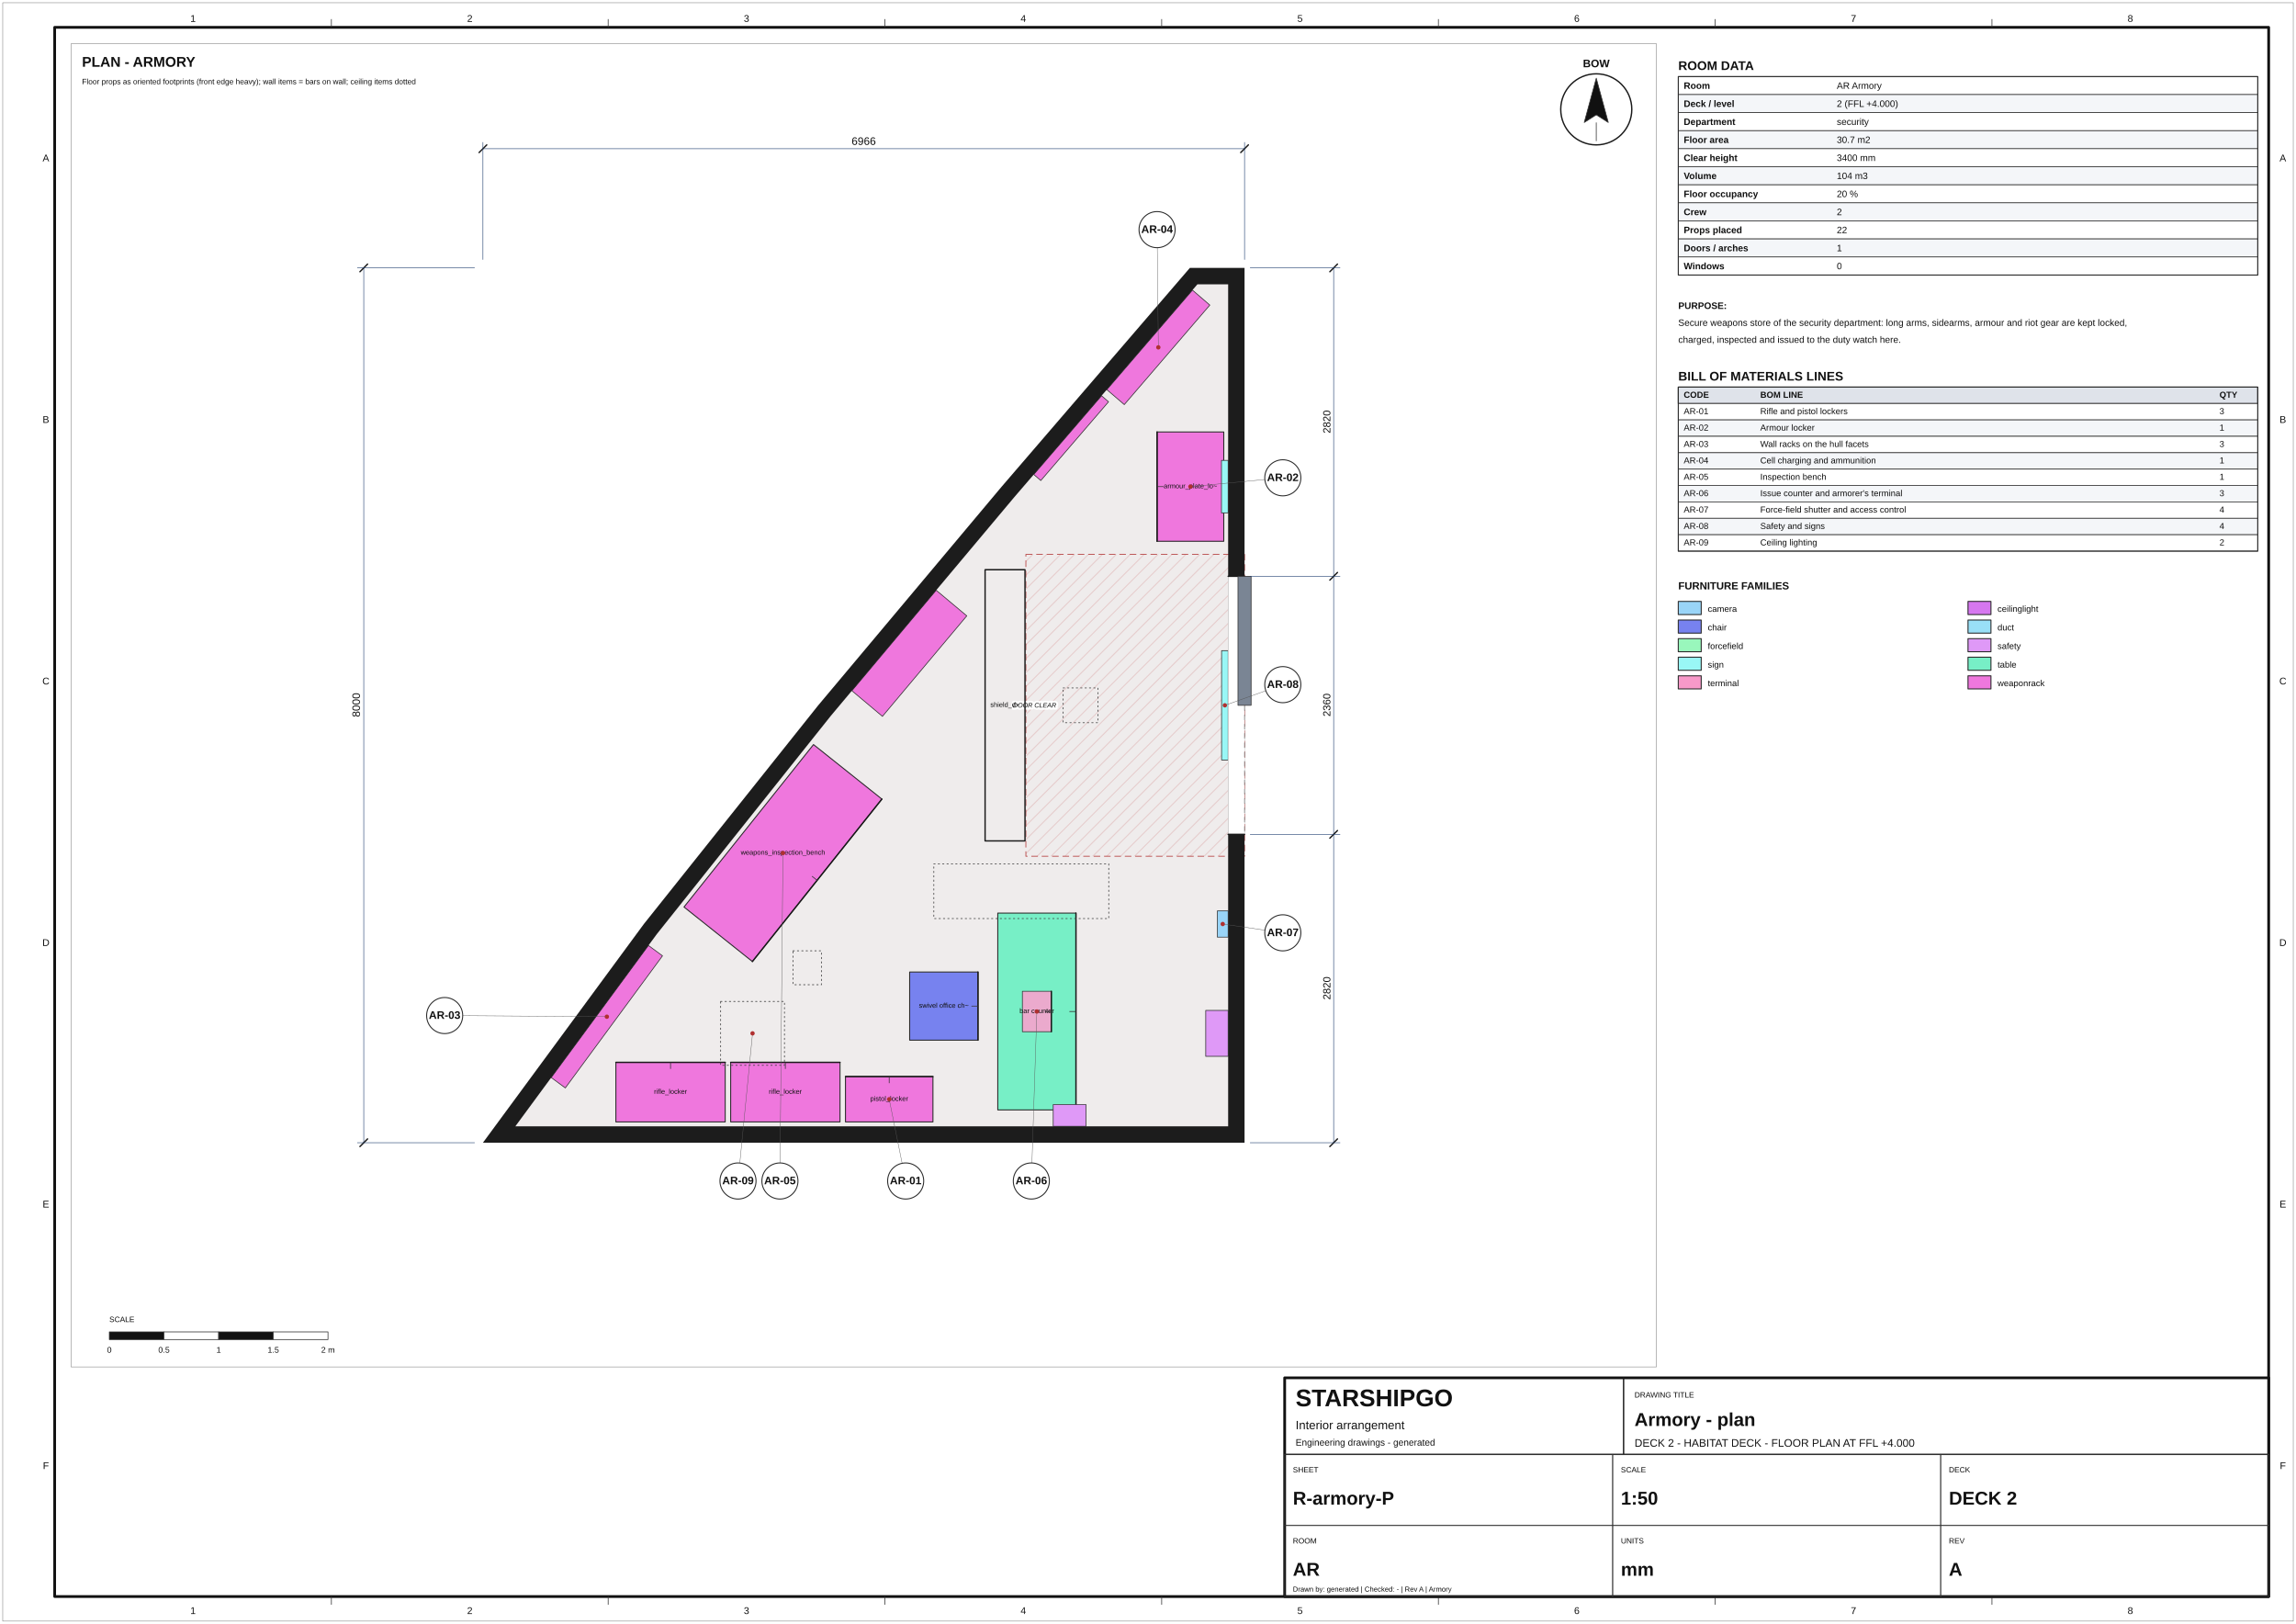
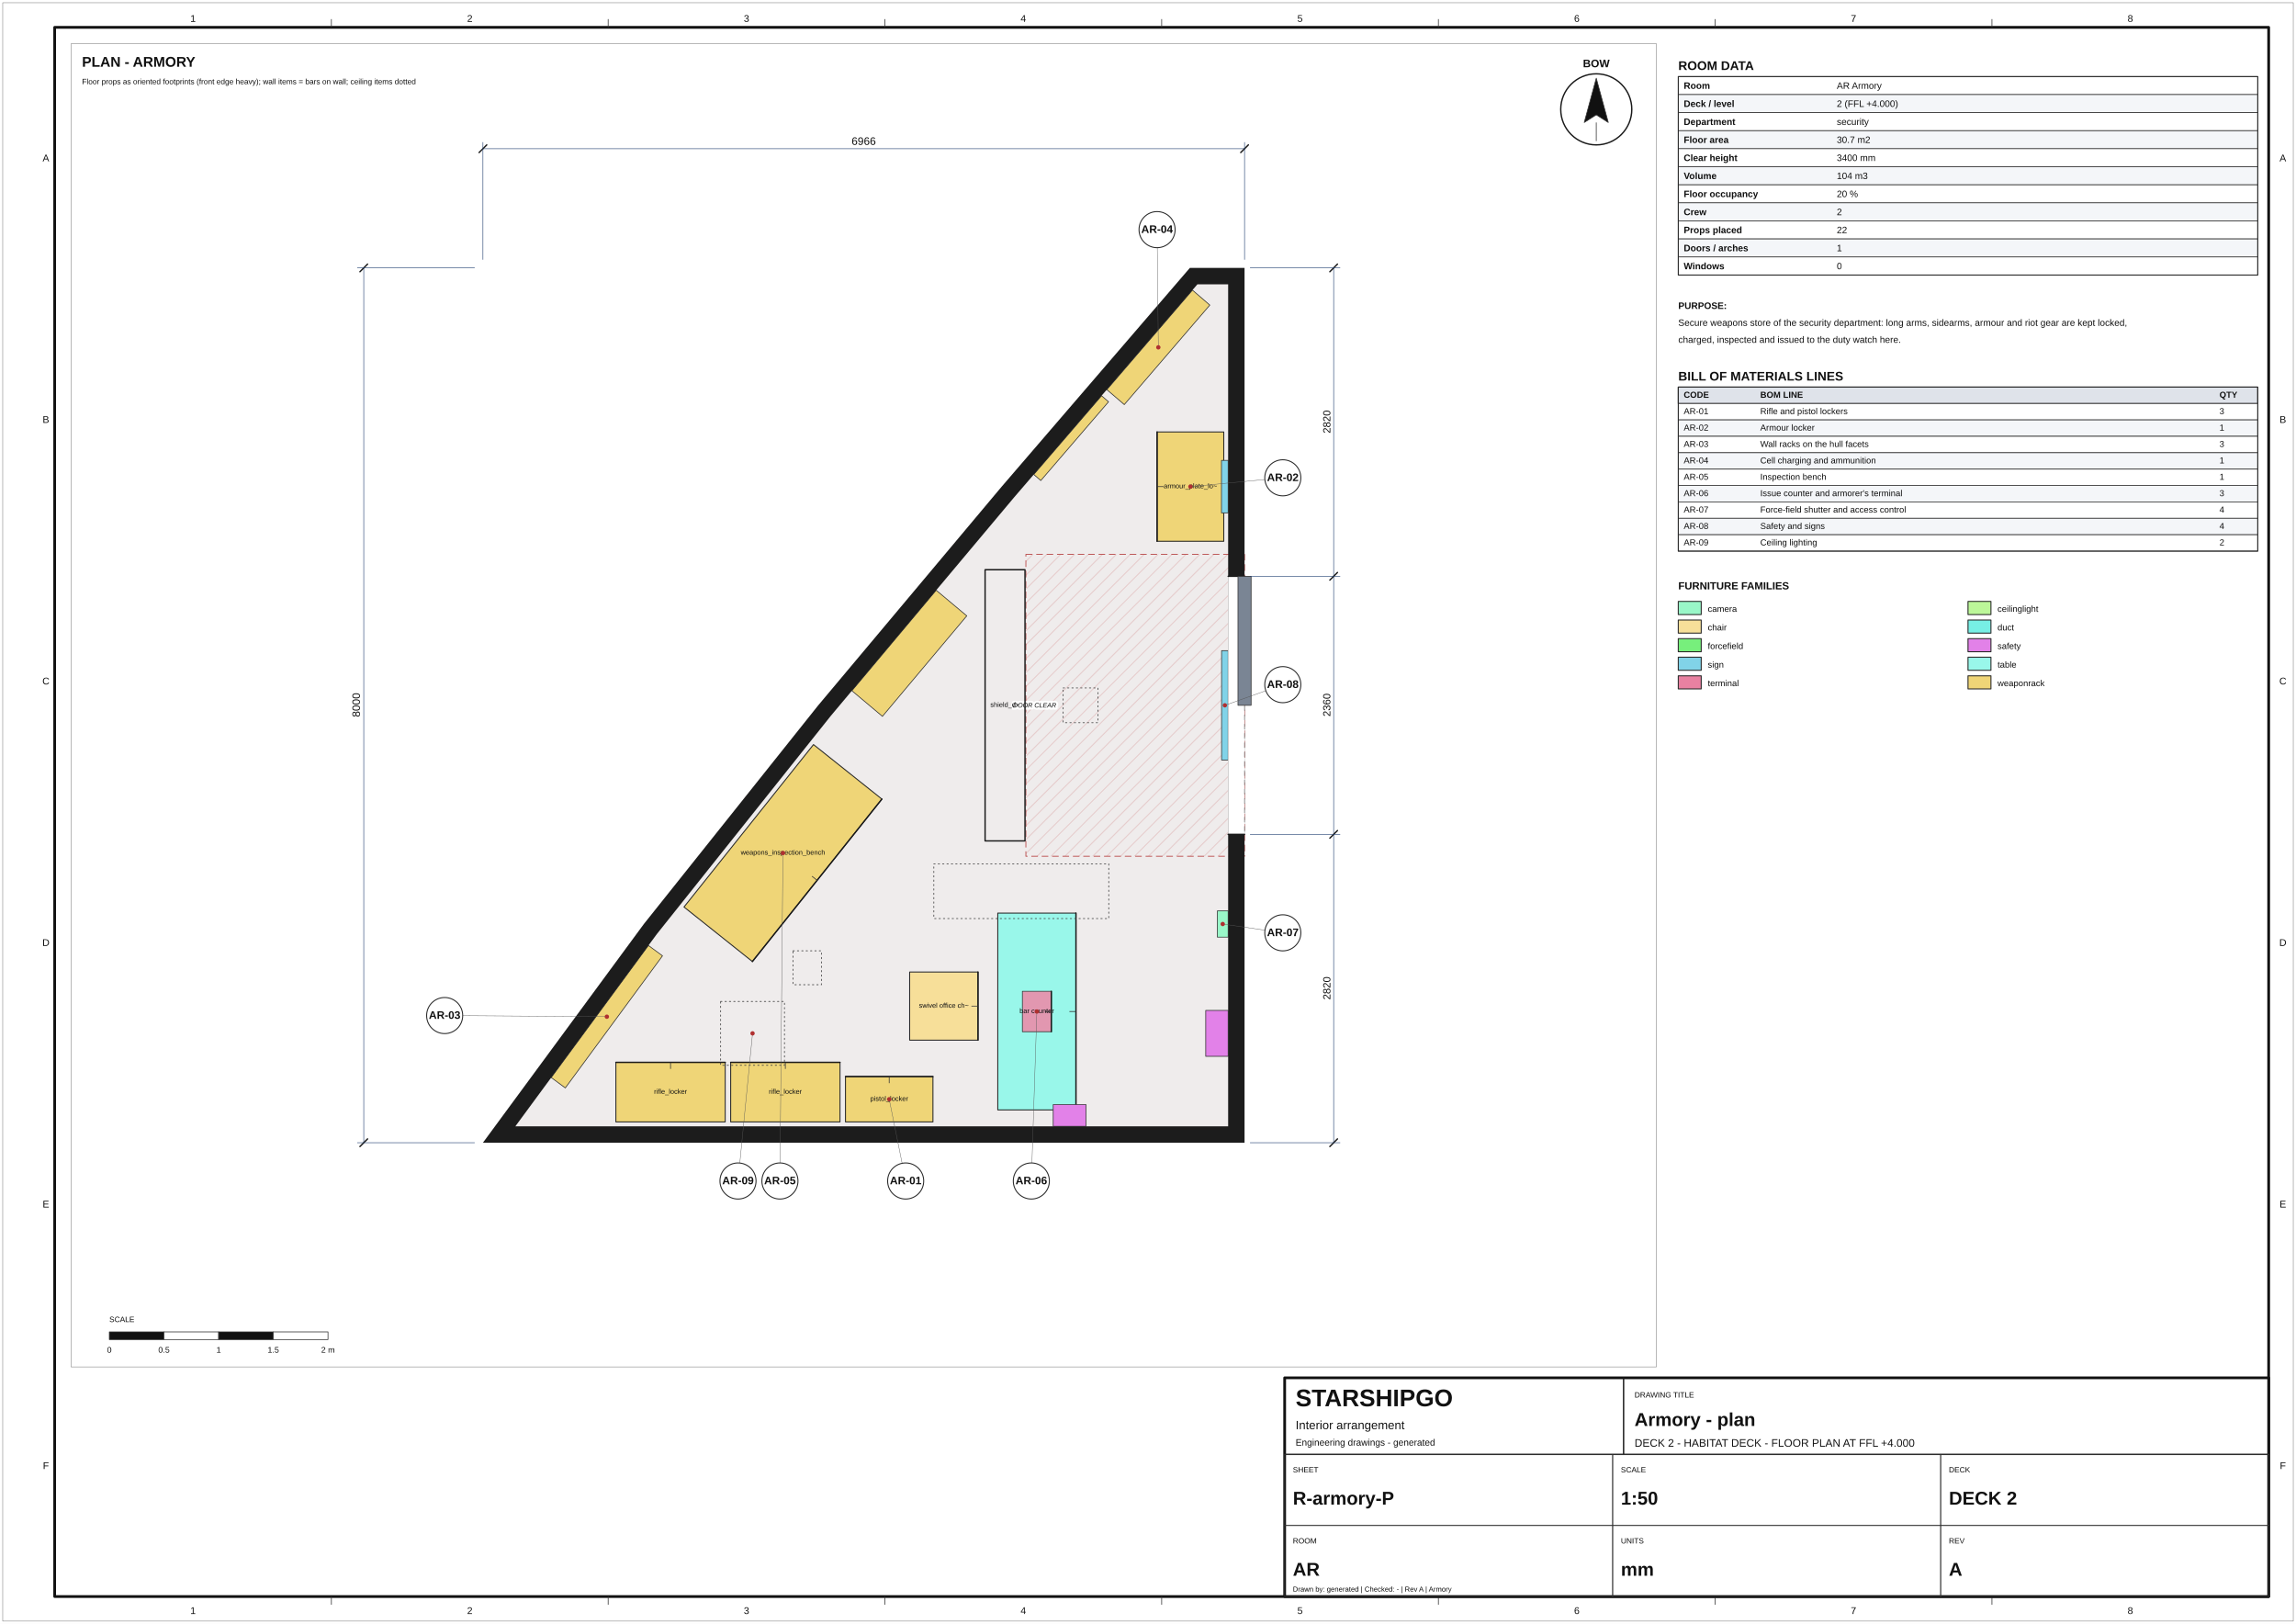
<svg xmlns="http://www.w3.org/2000/svg" width="420mm" height="297mm" viewBox="0 0 420 297">
  <style>
.t{font-family:Arial, Helvetica, 'DejaVu Sans', sans-serif;fill:#111}
.b{font-weight:bold}.i{font-style:italic}
.h{stroke:#111;stroke-width:.5;stroke-linejoin:round;stroke-linecap:round}
.m{stroke:#1a1a1a;stroke-width:.25;stroke-linejoin:round;stroke-linecap:round}
.n{stroke:#2a2a2a;stroke-width:.18;stroke-linejoin:round}
.f{stroke:#333;stroke-width:.13;stroke-linejoin:round}
.x{stroke:#555;stroke-width:.07}
.g{stroke:#9a9a9a;stroke-width:.1}
.gg{stroke:#c4c4c4;stroke-width:.08}
.d{stroke:#1d3c6e;stroke-width:.1}
.dsh{stroke:#222;stroke-width:.18;stroke-dasharray:1.6 .8}
.dot{stroke:#444;stroke-width:.14;stroke-dasharray:.25 .55;stroke-linecap:round}
.hid{stroke:#777;stroke-width:.12;stroke-dasharray:1 .7}
.cl{stroke:#b03030;stroke-width:.12;stroke-dasharray:5 1 1 1}
.cut{stroke:#b03030;stroke-width:.35;stroke-dasharray:6 1.2 1.2 1.2}
.red{stroke:#b03030;stroke-width:.13;stroke-dasharray:1.2 .7}
.none{stroke:none}
.halo{paint-order:stroke;stroke:#fff;stroke-width:.8;stroke-linejoin:round}
</style>
  <defs>
    <pattern id="hSlab" width="1.4" height="1.4" patternUnits="userSpaceOnUse" patternTransform="rotate(45)">
      <rect width="1.4" height="1.4" fill="#ececec" />
      <line x1="0" y1="0" x2="0" y2="1.4" stroke="#222" stroke-width=".13" />
    </pattern>
    <pattern id="hHull" width="1" height="1" patternUnits="userSpaceOnUse" patternTransform="rotate(45)">
      <rect width="1" height="1" fill="#c9d0da" />
      <line x1="0" y1="0" x2="0" y2="1" stroke="#111" stroke-width=".2" />
      <line x1="0" y1="0" x2="1" y2="0" stroke="#111" stroke-width=".1" />
    </pattern>
    <pattern id="hHole" width="1.6" height="1.6" patternUnits="userSpaceOnUse" patternTransform="rotate(-45)">
      <line x1="0" y1="0" x2="0" y2="1.6" stroke="#444" stroke-width=".12" />
    </pattern>
    <pattern id="hZone" width="1.8" height="1.8" patternUnits="userSpaceOnUse" patternTransform="rotate(45)">
      <line x1="0" y1="0" x2="0" y2="1.8" stroke="#d08080" stroke-width=".1" />
    </pattern>
    <pattern id="hPlen" width="1.6" height="1.6" patternUnits="userSpaceOnUse">
      <circle cx=".4" cy=".4" r=".12" fill="#888" />
      <circle cx="1.2" cy="1.2" r=".12" fill="#888" />
    </pattern>
    <pattern id="hGlass" width="2" height="2" patternUnits="userSpaceOnUse" patternTransform="rotate(45)">
      <rect width="2" height="2" fill="#d6ecf7" />
      <line x1="0" y1="0" x2="0" y2="2" stroke="#5a9abb" stroke-width=".08" />
    </pattern>
    <pattern id="hFloor" width="1.2" height="1.2" patternUnits="userSpaceOnUse" patternTransform="rotate(-45)">
      <rect width="1.2" height="1.2" fill="#f2f2f2" />
      <line x1="0" y1="0" x2="0" y2="1.2" stroke="#555" stroke-width=".1" />
    </pattern>
  </defs>
  <rect x="0" y="0" width="420" height="297" fill="#ffffff" />
  <rect x="13" y="8" width="290" height="242" class="x" fill="none" />
  <polygon points="88.34,209 117.78,169 149.68,129 183.24,89 217.66,49 227.66,49 227.66,209" class="none" fill="#efecec" />
  <polygon points="187.66,101.4 227.66,101.4 227.66,156.6 187.66,156.6" class="red" fill="url(#hZone)" />
  <text x="189.26" y="129.4" font-size="1.2" class="t i halo" text-anchor="middle" fill="#a04040">DOOR CLEAR</text>
-   <polygon points="132.66,205.2 112.66,205.2 112.66,194.3 132.66,194.3" class="n" fill="#ef77dd" />
+   <polygon points="132.66,205.2 112.66,205.2 112.66,194.3 132.66,194.3" class="n" fill="#efd577" />
  <line x1="112.66" y1="194.3" x2="132.66" y2="194.3" class="m" />
  <line x1="122.66" y1="194.3" x2="122.66" y2="195.5" class="f" />
-   <polygon points="153.66,205.2 133.66,205.2 133.66,194.3 153.66,194.3" class="n" fill="#ef77dd" />
+   <polygon points="153.66,205.2 133.66,205.2 133.66,194.3 153.66,194.3" class="n" fill="#efd577" />
  <line x1="133.66" y1="194.3" x2="153.66" y2="194.3" class="m" />
  <line x1="143.66" y1="194.3" x2="143.66" y2="195.5" class="f" />
-   <polygon points="170.66,205.2 154.66,205.2 154.66,196.9 170.66,196.9" class="n" fill="#ef77dd" />
+   <polygon points="170.66,205.2 154.66,205.2 154.66,196.9 170.66,196.9" class="n" fill="#efd577" />
  <line x1="154.66" y1="196.9" x2="170.66" y2="196.9" class="m" />
  <line x1="162.66" y1="196.9" x2="162.66" y2="198.1" class="f" />
-   <polygon points="223.86,79 223.86,99 211.66,99 211.66,79" class="n" fill="#ef77dd" />
+   <polygon points="223.86,79 223.86,99 211.66,99 211.66,79" class="n" fill="#efd577" />
  <line x1="211.66" y1="99" x2="211.66" y2="79" class="m" />
  <line x1="211.66" y1="89" x2="212.86" y2="89" class="f" />
-   <polygon points="125.12,165.89 148.81,136.18 161.32,146.15 137.63,175.86" class="n" fill="#ef77dd" />
+   <polygon points="125.12,165.89 148.81,136.18 161.32,146.15 137.63,175.86" class="n" fill="#efd577" />
  <line x1="161.32" y1="146.15" x2="137.63" y2="175.86" class="m" />
  <line x1="149.47" y1="161.01" x2="148.54" y2="160.26" class="f" />
-   <polygon points="182.52,203 182.52,167 196.82,167 196.82,203" class="n" fill="#77efc6" />
+   <polygon points="182.52,203 182.52,167 196.82,167 196.82,203" class="n" fill="#99f7ea" />
  <line x1="196.82" y1="167" x2="196.82" y2="203" class="m" />
  <line x1="196.82" y1="185" x2="195.62" y2="185" class="f" />
-   <polygon points="166.4,190.24 166.4,177.78 178.9,177.78 178.9,190.24" class="n" fill="#7782ef" />
+   <polygon points="166.4,190.24 166.4,177.78 178.9,177.78 178.9,190.24" class="n" fill="#f7df99" />
  <line x1="178.9" y1="177.78" x2="178.9" y2="190.24" class="m" />
  <line x1="178.9" y1="184.01" x2="177.7" y2="184.01" class="f" />
  <polygon points="187.5,104.2 187.5,153.8 180.2,153.8 180.2,104.2" class="m" fill="none" />
-   <polygon points="187.02,188.7 187.02,181.3 192.32,181.3 192.32,188.7" class="f" fill="#f7a3ce" fill-opacity="0.9" />
+   <polygon points="187.02,188.7 187.02,181.3 192.32,181.3 192.32,188.7" class="f" fill="#ea8daa" fill-opacity="0.9" />
  <line x1="192.32" y1="181.3" x2="192.32" y2="188.7" class="m" />
  <line x1="192.32" y1="185" x2="191.12" y2="185" class="f" />
-   <polygon points="224.66,184.8 224.66,193.2 220.56,193.2 220.56,184.8" class="f" fill="#df99f7" />
-   <polygon points="100.83,197.08 118.61,172.92 121.19,174.82 103.41,198.98" class="f" fill="#ef77dd" />
-   <polygon points="155.83,126.33 171.25,107.95 176.85,112.64 161.42,131.02" class="f" fill="#ef77dd" />
-   <polygon points="202.47,71.26 218.13,53.06 221.31,55.8 205.66,74" class="f" fill="#ef77dd" />
-   <polygon points="224.66,166.6 224.66,171.4 222.68,171.4 222.68,166.6" class="f" fill="#99d4f7" />
-   <polygon points="198.66,206 192.66,206 192.66,202.02 198.66,202.02" class="f" fill="#df99f7" />
-   <polygon points="189.1,86.78 201.5,72.38 202.78,73.49 190.39,87.89" class="f" fill="#ef77dd" />
-   <polygon points="224.66,84.2 224.66,93.8 223.44,93.8 223.44,84.2" class="f" fill="#99f7f6" />
-   <polygon points="224.66,119 224.66,139 223.46,139 223.46,119" class="f" fill="#99f7f6" />
+   <polygon points="224.66,184.8 224.66,193.2 220.56,193.2 220.56,184.8" class="f" fill="#e281e8" />
+   <polygon points="100.83,197.08 118.61,172.92 121.19,174.82 103.41,198.98" class="f" fill="#efd577" />
+   <polygon points="155.83,126.33 171.25,107.95 176.85,112.64 161.42,131.02" class="f" fill="#efd577" />
+   <polygon points="202.47,71.26 218.13,53.06 221.31,55.8 205.66,74" class="f" fill="#efd577" />
+   <polygon points="224.66,166.6 224.66,171.4 222.68,171.4 222.68,166.6" class="f" fill="#99f7c8" />
+   <polygon points="198.66,206 192.66,206 192.66,202.02 198.66,202.02" class="f" fill="#e281e8" />
+   <polygon points="189.1,86.78 201.5,72.38 202.78,73.49 190.39,87.89" class="f" fill="#efd577" />
+   <polygon points="224.66,84.2 224.66,93.8 223.44,93.8 223.44,84.2" class="f" fill="#81d3e8" />
+   <polygon points="224.66,119 224.66,139 223.46,139 223.46,119" class="f" fill="#81d3e8" />
  <polygon points="145.06,173.9 150.26,173.9 150.26,180.1 145.06,180.1" class="dot" fill="none" />
  <polygon points="170.82,158 202.82,158 202.82,168 170.82,168" class="dot" fill="none" />
  <polygon points="131.82,183.16 143.5,183.16 143.5,194.84 131.82,194.84" class="dot" fill="none" />
  <polygon points="194.48,125.82 200.84,125.82 200.84,132.18 194.48,132.18" class="dot" fill="none" />
  <text x="143.22" y="156.32" font-size="1.25" class="t" text-anchor="middle" fill="#333">weapons_inspection_bench</text>
  <text x="189.67" y="185.3" font-size="1.25" class="t" text-anchor="middle" fill="#333">bar counter</text>
  <text x="183.85" y="129.3" font-size="1.25" class="t" text-anchor="middle" fill="#333">shield_d~</text>
  <text x="217.76" y="89.3" font-size="1.25" class="t" text-anchor="middle" fill="#333">armour_plate_lo~</text>
  <text x="122.66" y="200.05" font-size="1.25" class="t" text-anchor="middle" fill="#333">rifle_locker</text>
  <text x="143.66" y="200.05" font-size="1.25" class="t" text-anchor="middle" fill="#333">rifle_locker</text>
  <text x="172.65" y="184.31" font-size="1.25" class="t" text-anchor="middle" fill="#333">swivel office ch~</text>
  <text x="162.66" y="201.35" font-size="1.25" class="t" text-anchor="middle" fill="#333">pistol_locker</text>
  <path d="M88.34 209 L117.78 169 L149.68 129 L183.24 89 L217.66 49 L227.66 49 L227.66 209Z M94.27 206 L120.16 170.83 L152 130.9 L185.53 90.94 L219.04 52 L224.66 52 L224.66 206Z " class="none" fill="#1c1c1c" fill-rule="evenodd" />
  <polygon points="227.66,105.4 227.66,152.6 224.66,152.6 224.66,105.4" class="none" fill="#ffffff" />
  <line x1="227.66" y1="105.4" x2="224.66" y2="105.4" class="m" />
  <line x1="227.66" y1="152.6" x2="224.66" y2="152.6" class="m" />
  <polygon points="228.86,105.4 228.86,129 226.46,129 226.46,105.4" class="f" fill="#7a8594" />
  <line x1="227.66" y1="129" x2="227.66" y2="152.6" class="hid" />
  <line x1="165.02" y1="212.76" x2="162.66" y2="201.05" class="x" />
  <circle cx="162.66" cy="201.05" r="0.4" class="none" fill="#b03030" />
  <line x1="231.37" y1="87.7" x2="217.76" y2="89" class="x" />
  <circle cx="217.76" cy="89" r="0.4" class="none" fill="#b03030" />
  <line x1="84.64" y1="185.76" x2="111.01" y2="185.95" class="x" />
  <circle cx="111.01" cy="185.95" r="0.4" class="none" fill="#b03030" />
  <line x1="211.7" y1="45.3" x2="211.89" y2="63.53" class="x" />
  <circle cx="211.89" cy="63.53" r="0.4" class="none" fill="#b03030" />
  <line x1="142.7" y1="212.7" x2="143.22" y2="156.02" class="x" />
  <circle cx="143.22" cy="156.02" r="0.4" class="none" fill="#b03030" />
  <line x1="188.77" y1="212.7" x2="189.67" y2="185" class="x" />
  <circle cx="189.67" cy="185" r="0.4" class="none" fill="#b03030" />
  <line x1="231.39" y1="170.13" x2="223.67" y2="169" class="x" />
  <circle cx="223.67" cy="169" r="0.4" class="none" fill="#b03030" />
  <line x1="231.55" y1="126.33" x2="224.06" y2="129" class="x" />
  <circle cx="224.06" cy="129" r="0.4" class="none" fill="#b03030" />
  <line x1="135.33" y1="212.72" x2="137.66" y2="189" class="x" />
  <circle cx="137.66" cy="189" r="0.4" class="none" fill="#b03030" />
  <circle cx="165.67" cy="216" r="3.3" class="n" fill="#fff" />
  <text x="165.67" y="216.6" font-size="2" class="t b" text-anchor="middle">AR-01</text>
  <circle cx="234.66" cy="87.39" r="3.3" class="n" fill="#fff" />
  <text x="234.66" y="87.99" font-size="2" class="t b" text-anchor="middle">AR-02</text>
  <circle cx="81.34" cy="185.74" r="3.3" class="n" fill="#fff" />
  <text x="81.34" y="186.34" font-size="2" class="t b" text-anchor="middle">AR-03</text>
  <circle cx="211.66" cy="42" r="3.3" class="n" fill="#fff" />
  <text x="211.66" y="42.6" font-size="2" class="t b" text-anchor="middle">AR-04</text>
  <circle cx="142.67" cy="216" r="3.3" class="n" fill="#fff" />
  <text x="142.67" y="216.6" font-size="2" class="t b" text-anchor="middle">AR-05</text>
  <circle cx="188.66" cy="216" r="3.3" class="n" fill="#fff" />
  <text x="188.66" y="216.6" font-size="2" class="t b" text-anchor="middle">AR-06</text>
  <circle cx="234.66" cy="170.61" r="3.3" class="n" fill="#fff" />
  <text x="234.66" y="171.21" font-size="2" class="t b" text-anchor="middle">AR-07</text>
  <circle cx="234.66" cy="125.22" r="3.3" class="n" fill="#fff" />
  <text x="234.66" y="125.82" font-size="2" class="t b" text-anchor="middle">AR-08</text>
  <circle cx="135" cy="216" r="3.3" class="n" fill="#fff" />
  <text x="135" y="216.6" font-size="2" class="t b" text-anchor="middle">AR-09</text>
  <line x1="88.34" y1="27.2" x2="227.66" y2="27.2" class="d" />
  <line x1="87.64" y1="27.9" x2="89.04" y2="26.5" class="m" />
  <line x1="226.96" y1="27.9" x2="228.36" y2="26.5" class="m" />
  <line x1="88.34" y1="47.5" x2="88.34" y2="26" class="d" />
  <line x1="227.66" y1="47.5" x2="227.66" y2="26" class="d" />
  <text x="158" y="26.5" font-size="2" class="t" text-anchor="middle">6966</text>
  <line x1="66.54" y1="49" x2="66.54" y2="209" class="d" />
  <line x1="65.84" y1="49.7" x2="67.24" y2="48.3" class="m" />
  <line x1="65.84" y1="209.7" x2="67.24" y2="208.3" class="m" />
  <line x1="86.84" y1="49" x2="65.34" y2="49" class="d" />
  <line x1="86.84" y1="209" x2="65.34" y2="209" class="d" />
  <text x="65.84" y="131.16" font-size="2" class="t" transform="rotate(-90 65.84 131.16)">8000</text>
  <line x1="243.96" y1="49" x2="243.96" y2="209" class="d" />
  <line x1="243.26" y1="49.7" x2="244.66" y2="48.3" class="m" />
  <line x1="228.66" y1="49" x2="245.16" y2="49" class="d" />
  <line x1="243.26" y1="106.1" x2="244.66" y2="104.7" class="m" />
  <line x1="228.66" y1="105.4" x2="245.16" y2="105.4" class="d" />
  <line x1="243.26" y1="153.3" x2="244.66" y2="151.9" class="m" />
  <line x1="228.66" y1="152.6" x2="245.16" y2="152.6" class="d" />
  <line x1="243.26" y1="209.7" x2="244.66" y2="208.3" class="m" />
  <line x1="228.66" y1="209" x2="245.16" y2="209" class="d" />
  <text x="243.36" y="79.25" font-size="1.9" class="t" transform="rotate(-90 243.36 79.25)">2820</text>
  <text x="243.36" y="131.05" font-size="1.9" class="t" transform="rotate(-90 243.36 131.05)">2360</text>
  <text x="243.36" y="182.85" font-size="1.9" class="t" transform="rotate(-90 243.36 182.85)">2820</text>
  <circle cx="292" cy="20" r="6.5" class="m" fill="#fff" />
  <polygon points="292,14.3 294.2,22.4 292,21 289.8,22.4" class="f" fill="#111" />
  <line x1="292" y1="22.4" x2="292" y2="25.8" class="f" />
  <text x="292" y="12.3" font-size="2" class="t b" text-anchor="middle">BOW</text>
  <text x="20" y="241.8" font-size="1.4" class="t" fill="#666">SCALE</text>
  <rect x="20" y="243.6" width="10" height="1.4" class="f" fill="#111" />
  <rect x="30" y="243.6" width="10" height="1.4" class="f" fill="#fff" />
  <rect x="40" y="243.6" width="10" height="1.4" class="f" fill="#111" />
  <rect x="50" y="243.6" width="10" height="1.4" class="f" fill="#fff" />
  <text x="20" y="247.4" font-size="1.5" class="t" text-anchor="middle">0</text>
  <text x="30" y="247.4" font-size="1.5" class="t" text-anchor="middle">0.5</text>
  <text x="40" y="247.4" font-size="1.5" class="t" text-anchor="middle">1</text>
  <text x="50" y="247.4" font-size="1.5" class="t" text-anchor="middle">1.5</text>
  <text x="60" y="247.4" font-size="1.5" class="t" text-anchor="middle">2 m</text>
  <text x="307" y="12.8" font-size="2.3" class="t b">ROOM DATA</text>
  <rect x="307" y="14" width="106" height="3.3" class="f" fill="#ffffff" />
  <text x="308" y="16.25" font-size="1.7" class="t b">Room</text>
  <text x="336" y="16.25" font-size="1.7" class="t">AR  Armory</text>
  <rect x="307" y="17.3" width="106" height="3.3" class="f" fill="#f4f6f9" />
  <text x="308" y="19.55" font-size="1.7" class="t b">Deck / level</text>
  <text x="336" y="19.55" font-size="1.7" class="t">2  (FFL +4.000)</text>
  <rect x="307" y="20.6" width="106" height="3.3" class="f" fill="#ffffff" />
  <text x="308" y="22.85" font-size="1.7" class="t b">Department</text>
  <text x="336" y="22.85" font-size="1.7" class="t">security</text>
  <rect x="307" y="23.9" width="106" height="3.3" class="f" fill="#f4f6f9" />
  <text x="308" y="26.15" font-size="1.7" class="t b">Floor area</text>
  <text x="336" y="26.15" font-size="1.7" class="t">30.7 m2</text>
  <rect x="307" y="27.2" width="106" height="3.3" class="f" fill="#ffffff" />
  <text x="308" y="29.45" font-size="1.7" class="t b">Clear height</text>
  <text x="336" y="29.45" font-size="1.7" class="t">3400 mm</text>
  <rect x="307" y="30.5" width="106" height="3.3" class="f" fill="#f4f6f9" />
  <text x="308" y="32.75" font-size="1.7" class="t b">Volume</text>
  <text x="336" y="32.75" font-size="1.7" class="t">104 m3</text>
  <rect x="307" y="33.8" width="106" height="3.3" class="f" fill="#ffffff" />
  <text x="308" y="36.05" font-size="1.7" class="t b">Floor occupancy</text>
  <text x="336" y="36.05" font-size="1.7" class="t">20 %</text>
  <rect x="307" y="37.1" width="106" height="3.3" class="f" fill="#f4f6f9" />
  <text x="308" y="39.35" font-size="1.7" class="t b">Crew</text>
  <text x="336" y="39.35" font-size="1.7" class="t">2</text>
  <rect x="307" y="40.4" width="106" height="3.3" class="f" fill="#ffffff" />
  <text x="308" y="42.65" font-size="1.7" class="t b">Props placed</text>
  <text x="336" y="42.65" font-size="1.7" class="t">22</text>
  <rect x="307" y="43.7" width="106" height="3.3" class="f" fill="#f4f6f9" />
  <text x="308" y="45.95" font-size="1.7" class="t b">Doors / arches</text>
  <text x="336" y="45.95" font-size="1.7" class="t">1</text>
  <rect x="307" y="47" width="106" height="3.3" class="f" fill="#ffffff" />
  <text x="308" y="49.25" font-size="1.7" class="t b">Windows</text>
  <text x="336" y="49.25" font-size="1.7" class="t">0</text>
  <rect x="307" y="14" width="106" height="36.3" class="n" fill="none" />
  <text x="307" y="56.5" font-size="1.7" class="t b">PURPOSE:</text>
  <text x="307" y="59.6" font-size="1.7" class="t">Secure weapons store of the security department: long arms, sidearms, armour and riot gear are kept locked,</text>
  <text x="307" y="62.7" font-size="1.7" class="t">charged, inspected and issued to the duty watch here.</text>
  <text x="307" y="69.6" font-size="2.3" class="t b">BILL OF MATERIALS LINES</text>
  <rect x="307" y="70.8" width="106" height="3" class="n" fill="#dfe3ea" />
  <text x="308" y="72.75" font-size="1.6" class="t b">CODE</text>
  <text x="322" y="72.75" font-size="1.6" class="t b">BOM LINE</text>
  <text x="406" y="72.75" font-size="1.6" class="t b">QTY</text>
  <rect x="307" y="73.8" width="106" height="3" class="f" fill="#ffffff" />
  <text x="308" y="75.75" font-size="1.6" class="t">AR-01</text>
  <text x="322" y="75.75" font-size="1.6" class="t">Rifle and pistol lockers</text>
  <text x="406" y="75.75" font-size="1.6" class="t">3</text>
  <rect x="307" y="76.8" width="106" height="3" class="f" fill="#f4f6f9" />
  <text x="308" y="78.75" font-size="1.6" class="t">AR-02</text>
  <text x="322" y="78.75" font-size="1.6" class="t">Armour locker</text>
  <text x="406" y="78.75" font-size="1.6" class="t">1</text>
  <rect x="307" y="79.8" width="106" height="3" class="f" fill="#ffffff" />
  <text x="308" y="81.75" font-size="1.6" class="t">AR-03</text>
  <text x="322" y="81.75" font-size="1.6" class="t">Wall racks on the hull facets</text>
  <text x="406" y="81.75" font-size="1.6" class="t">3</text>
  <rect x="307" y="82.8" width="106" height="3" class="f" fill="#f4f6f9" />
  <text x="308" y="84.75" font-size="1.6" class="t">AR-04</text>
  <text x="322" y="84.75" font-size="1.6" class="t">Cell charging and ammunition</text>
  <text x="406" y="84.75" font-size="1.6" class="t">1</text>
  <rect x="307" y="85.8" width="106" height="3" class="f" fill="#ffffff" />
  <text x="308" y="87.75" font-size="1.6" class="t">AR-05</text>
  <text x="322" y="87.75" font-size="1.6" class="t">Inspection bench</text>
  <text x="406" y="87.75" font-size="1.6" class="t">1</text>
  <rect x="307" y="88.8" width="106" height="3" class="f" fill="#f4f6f9" />
  <text x="308" y="90.75" font-size="1.6" class="t">AR-06</text>
  <text x="322" y="90.75" font-size="1.6" class="t">Issue counter and armorer's terminal</text>
  <text x="406" y="90.75" font-size="1.6" class="t">3</text>
  <rect x="307" y="91.8" width="106" height="3" class="f" fill="#ffffff" />
  <text x="308" y="93.75" font-size="1.6" class="t">AR-07</text>
  <text x="322" y="93.75" font-size="1.6" class="t">Force-field shutter and access control</text>
  <text x="406" y="93.75" font-size="1.6" class="t">4</text>
  <rect x="307" y="94.8" width="106" height="3" class="f" fill="#f4f6f9" />
  <text x="308" y="96.75" font-size="1.6" class="t">AR-08</text>
  <text x="322" y="96.75" font-size="1.6" class="t">Safety and signs</text>
  <text x="406" y="96.75" font-size="1.6" class="t">4</text>
  <rect x="307" y="97.8" width="106" height="3" class="f" fill="#ffffff" />
  <text x="308" y="99.75" font-size="1.6" class="t">AR-09</text>
  <text x="322" y="99.75" font-size="1.6" class="t">Ceiling lighting</text>
  <text x="406" y="99.75" font-size="1.6" class="t">2</text>
  <rect x="307" y="70.8" width="106" height="30" class="n" fill="none" />
  <text x="307" y="107.8" font-size="1.9" class="t b">FURNITURE FAMILIES</text>
-   <rect x="307" y="110" width="4.2" height="2.4" class="n" fill="#99d4f7" />
+   <rect x="307" y="110" width="4.2" height="2.4" class="n" fill="#99f7c8" />
  <text x="312.4" y="111.9" font-size="1.6" class="t">camera</text>
-   <rect x="360" y="110" width="4.2" height="2.4" class="n" fill="#d677ef" />
+   <rect x="360" y="110" width="4.2" height="2.4" class="n" fill="#bcf799" />
  <text x="365.4" y="111.9" font-size="1.6" class="t">ceilinglight</text>
-   <rect x="307" y="113.4" width="4.2" height="2.4" class="n" fill="#7782ef" />
+   <rect x="307" y="113.4" width="4.2" height="2.4" class="n" fill="#f7df99" />
  <text x="312.4" y="115.3" font-size="1.6" class="t">chair</text>
-   <rect x="360" y="113.4" width="4.2" height="2.4" class="n" fill="#99e0f7" />
+   <rect x="360" y="113.4" width="4.2" height="2.4" class="n" fill="#77efe5" />
  <text x="365.4" y="115.3" font-size="1.6" class="t">duct</text>
-   <rect x="307" y="116.8" width="4.2" height="2.4" class="n" fill="#99f7bc" />
+   <rect x="307" y="116.8" width="4.2" height="2.4" class="n" fill="#77ef7c" />
  <text x="312.4" y="118.7" font-size="1.6" class="t">forcefield</text>
-   <rect x="360" y="116.8" width="4.2" height="2.4" class="n" fill="#df99f7" />
+   <rect x="360" y="116.8" width="4.2" height="2.4" class="n" fill="#e281e8" />
  <text x="365.4" y="118.7" font-size="1.6" class="t">safety</text>
-   <rect x="307" y="120.2" width="4.2" height="2.4" class="n" fill="#99f7f6" />
+   <rect x="307" y="120.2" width="4.2" height="2.4" class="n" fill="#81d3e8" />
  <text x="312.4" y="122.1" font-size="1.6" class="t">sign</text>
-   <rect x="360" y="120.2" width="4.2" height="2.4" class="n" fill="#77efc6" />
+   <rect x="360" y="120.2" width="4.2" height="2.4" class="n" fill="#99f7ea" />
  <text x="365.4" y="122.1" font-size="1.6" class="t">table</text>
-   <rect x="307" y="123.6" width="4.2" height="2.4" class="n" fill="#f799c9" />
+   <rect x="307" y="123.6" width="4.2" height="2.4" class="n" fill="#e881a1" />
  <text x="312.4" y="125.5" font-size="1.6" class="t">terminal</text>
-   <rect x="360" y="123.6" width="4.2" height="2.4" class="n" fill="#ef77dd" />
+   <rect x="360" y="123.6" width="4.2" height="2.4" class="n" fill="#efd577" />
  <text x="365.4" y="125.5" font-size="1.6" class="t">weaponrack</text>
  <text x="15" y="12.2" font-size="2.6" class="t b">PLAN - ARMORY</text>
  <text x="15" y="15.4" font-size="1.4" class="t" fill="#555">Floor props as oriented footprints (front edge heavy); wall items = bars on wall; ceiling items dotted</text>
  <rect x="0.5" y="0.5" width="419" height="296" class="x" fill="none" />
  <rect x="10" y="5" width="405" height="287" class="h" fill="none" />
  <text x="35.31" y="4" font-size="1.8" class="t" text-anchor="middle">1</text>
  <text x="35.31" y="295.2" font-size="1.8" class="t" text-anchor="middle">1</text>
  <text x="85.94" y="4" font-size="1.8" class="t" text-anchor="middle">2</text>
  <text x="85.94" y="295.2" font-size="1.8" class="t" text-anchor="middle">2</text>
  <line x1="60.62" y1="3.5" x2="60.62" y2="5" class="f" />
  <line x1="60.62" y1="292" x2="60.62" y2="293.5" class="f" />
  <text x="136.56" y="4" font-size="1.8" class="t" text-anchor="middle">3</text>
  <text x="136.56" y="295.2" font-size="1.8" class="t" text-anchor="middle">3</text>
  <line x1="111.25" y1="3.5" x2="111.25" y2="5" class="f" />
  <line x1="111.25" y1="292" x2="111.25" y2="293.5" class="f" />
  <text x="187.19" y="4" font-size="1.8" class="t" text-anchor="middle">4</text>
  <text x="187.19" y="295.2" font-size="1.8" class="t" text-anchor="middle">4</text>
  <line x1="161.88" y1="3.5" x2="161.88" y2="5" class="f" />
  <line x1="161.88" y1="292" x2="161.88" y2="293.5" class="f" />
  <text x="237.81" y="4" font-size="1.8" class="t" text-anchor="middle">5</text>
  <text x="237.81" y="295.2" font-size="1.8" class="t" text-anchor="middle">5</text>
  <line x1="212.5" y1="3.5" x2="212.5" y2="5" class="f" />
  <line x1="212.5" y1="292" x2="212.5" y2="293.5" class="f" />
  <text x="288.44" y="4" font-size="1.8" class="t" text-anchor="middle">6</text>
  <text x="288.44" y="295.2" font-size="1.8" class="t" text-anchor="middle">6</text>
  <line x1="263.12" y1="3.5" x2="263.12" y2="5" class="f" />
  <line x1="263.12" y1="292" x2="263.12" y2="293.5" class="f" />
  <text x="339.06" y="4" font-size="1.8" class="t" text-anchor="middle">7</text>
  <text x="339.06" y="295.2" font-size="1.8" class="t" text-anchor="middle">7</text>
  <line x1="313.75" y1="3.5" x2="313.75" y2="5" class="f" />
  <line x1="313.75" y1="292" x2="313.75" y2="293.5" class="f" />
  <text x="389.69" y="4" font-size="1.8" class="t" text-anchor="middle">8</text>
  <text x="389.69" y="295.2" font-size="1.8" class="t" text-anchor="middle">8</text>
  <line x1="364.38" y1="3.5" x2="364.38" y2="5" class="f" />
  <line x1="364.38" y1="292" x2="364.38" y2="293.5" class="f" />
  <text x="8.4" y="29.52" font-size="1.8" class="t" text-anchor="middle">A</text>
  <text x="417.6" y="29.52" font-size="1.8" class="t" text-anchor="middle">A</text>
  <text x="8.4" y="77.35" font-size="1.8" class="t" text-anchor="middle">B</text>
  <text x="417.6" y="77.35" font-size="1.8" class="t" text-anchor="middle">B</text>
  <text x="8.4" y="125.18" font-size="1.8" class="t" text-anchor="middle">C</text>
  <text x="417.6" y="125.18" font-size="1.8" class="t" text-anchor="middle">C</text>
  <text x="8.4" y="173.02" font-size="1.8" class="t" text-anchor="middle">D</text>
  <text x="417.6" y="173.02" font-size="1.8" class="t" text-anchor="middle">D</text>
  <text x="8.4" y="220.85" font-size="1.8" class="t" text-anchor="middle">E</text>
  <text x="417.6" y="220.85" font-size="1.8" class="t" text-anchor="middle">E</text>
  <text x="8.4" y="268.68" font-size="1.8" class="t" text-anchor="middle">F</text>
  <text x="417.6" y="268.68" font-size="1.8" class="t" text-anchor="middle">F</text>
  <rect x="235" y="252" width="180" height="40" class="h" fill="#ffffff" />
  <line x1="235" y1="266" x2="415" y2="266" class="m" />
  <line x1="297" y1="252" x2="297" y2="266" class="m" />
  <text x="237" y="257.2" font-size="4.4" class="t b">STARSHIPGO</text>
  <text x="237" y="261.4" font-size="2.2" class="t">Interior arrangement</text>
  <text x="237" y="264.4" font-size="1.7" class="t" fill="#444">Engineering drawings - generated</text>
  <text x="299" y="255.6" font-size="1.4" class="t" fill="#666">DRAWING TITLE</text>
  <text x="299" y="260.8" font-size="3.4" class="t b">Armory - plan</text>
  <text x="299" y="264.6" font-size="2" class="t">DECK 2 - HABITAT DECK  -  FLOOR PLAN AT FFL +4.000</text>
  <rect x="235" y="266" width="60" height="13" class="f" fill="none" />
  <text x="236.5" y="269.3" font-size="1.4" class="t" fill="#666">SHEET</text>
  <text x="236.5" y="275.2" font-size="3.4" class="t b">R-armory-P</text>
  <rect x="295" y="266" width="60" height="13" class="f" fill="none" />
  <text x="296.5" y="269.3" font-size="1.4" class="t" fill="#666">SCALE</text>
  <text x="296.5" y="275.2" font-size="3.4" class="t b">1:50</text>
  <rect x="355" y="266" width="60" height="13" class="f" fill="none" />
  <text x="356.5" y="269.3" font-size="1.4" class="t" fill="#666">DECK</text>
  <text x="356.5" y="275.2" font-size="3.4" class="t b">DECK 2</text>
  <rect x="235" y="279" width="60" height="13" class="f" fill="none" />
  <text x="236.5" y="282.3" font-size="1.4" class="t" fill="#666">ROOM</text>
  <text x="236.5" y="288.2" font-size="3.4" class="t b">AR</text>
  <rect x="295" y="279" width="60" height="13" class="f" fill="none" />
  <text x="296.5" y="282.3" font-size="1.4" class="t" fill="#666">UNITS</text>
  <text x="296.5" y="288.2" font-size="3.4" class="t b">mm</text>
  <rect x="355" y="279" width="60" height="13" class="f" fill="none" />
  <text x="356.5" y="282.3" font-size="1.4" class="t" fill="#666">REV</text>
  <text x="356.5" y="288.2" font-size="3.4" class="t b">A</text>
  <text x="236.5" y="291.1" font-size="1.3" class="t" fill="#555">Drawn by: generated   |   Checked: -   |   Rev A   |   Armory</text>
</svg>
